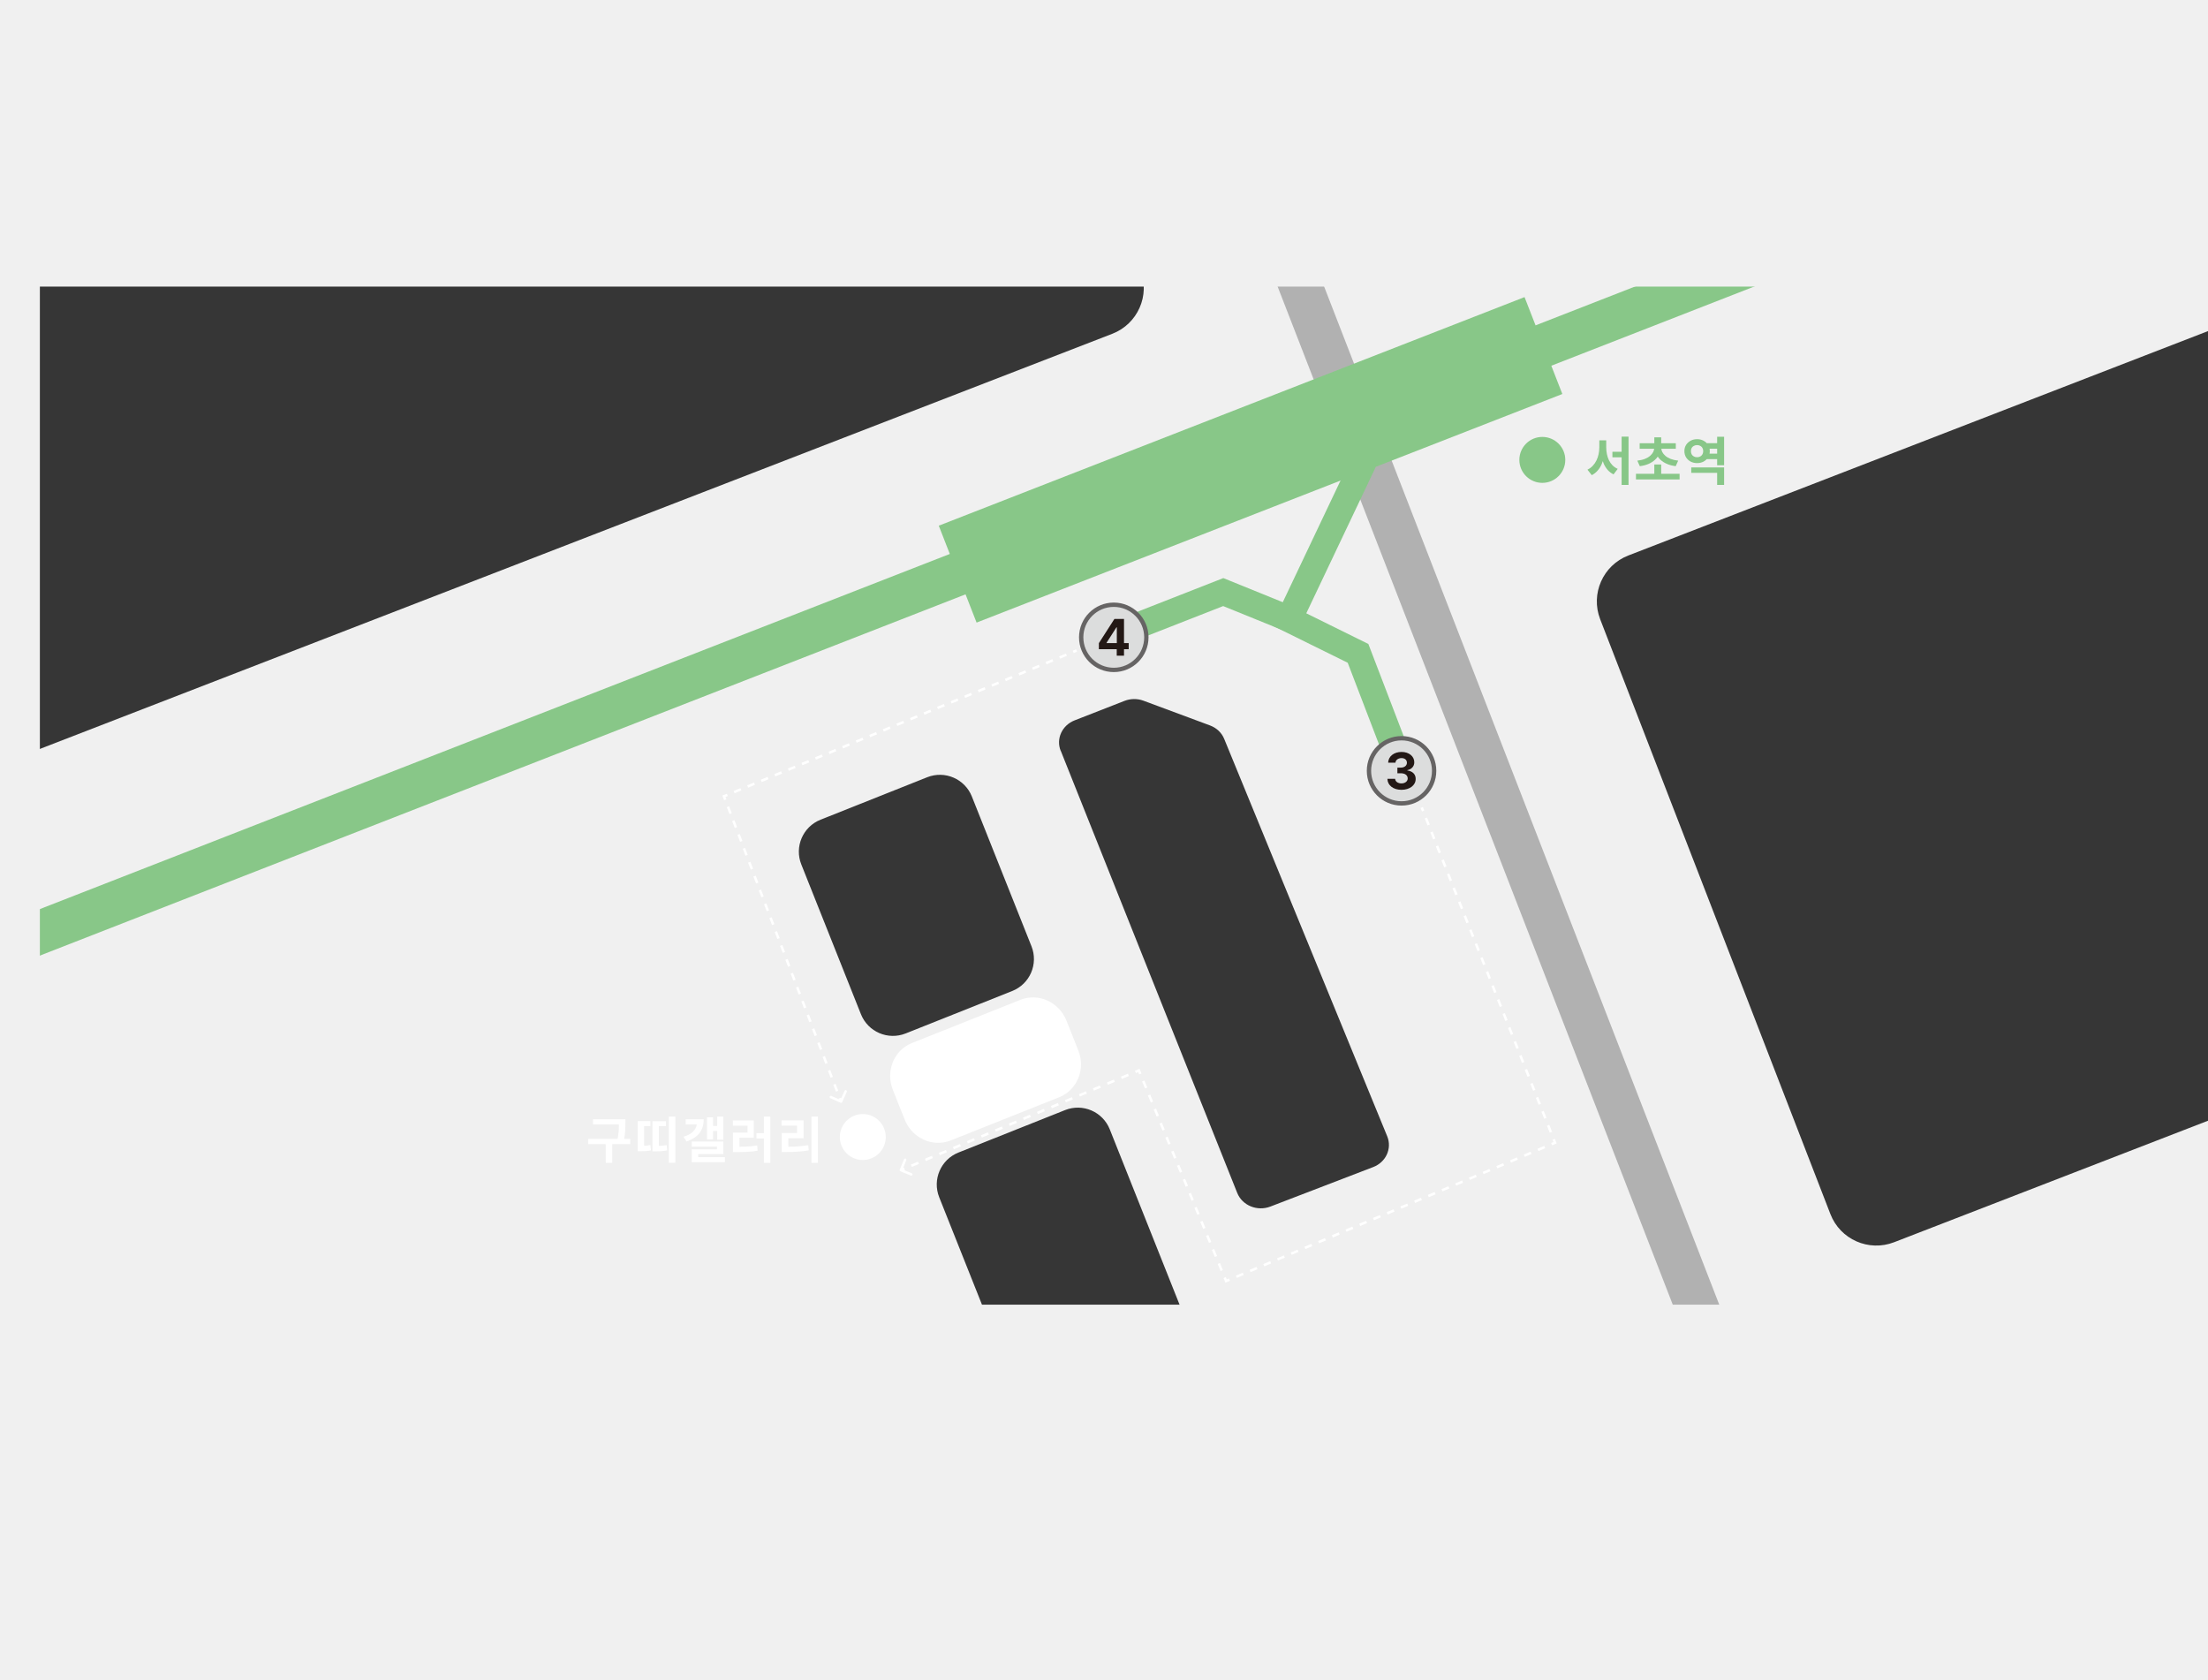
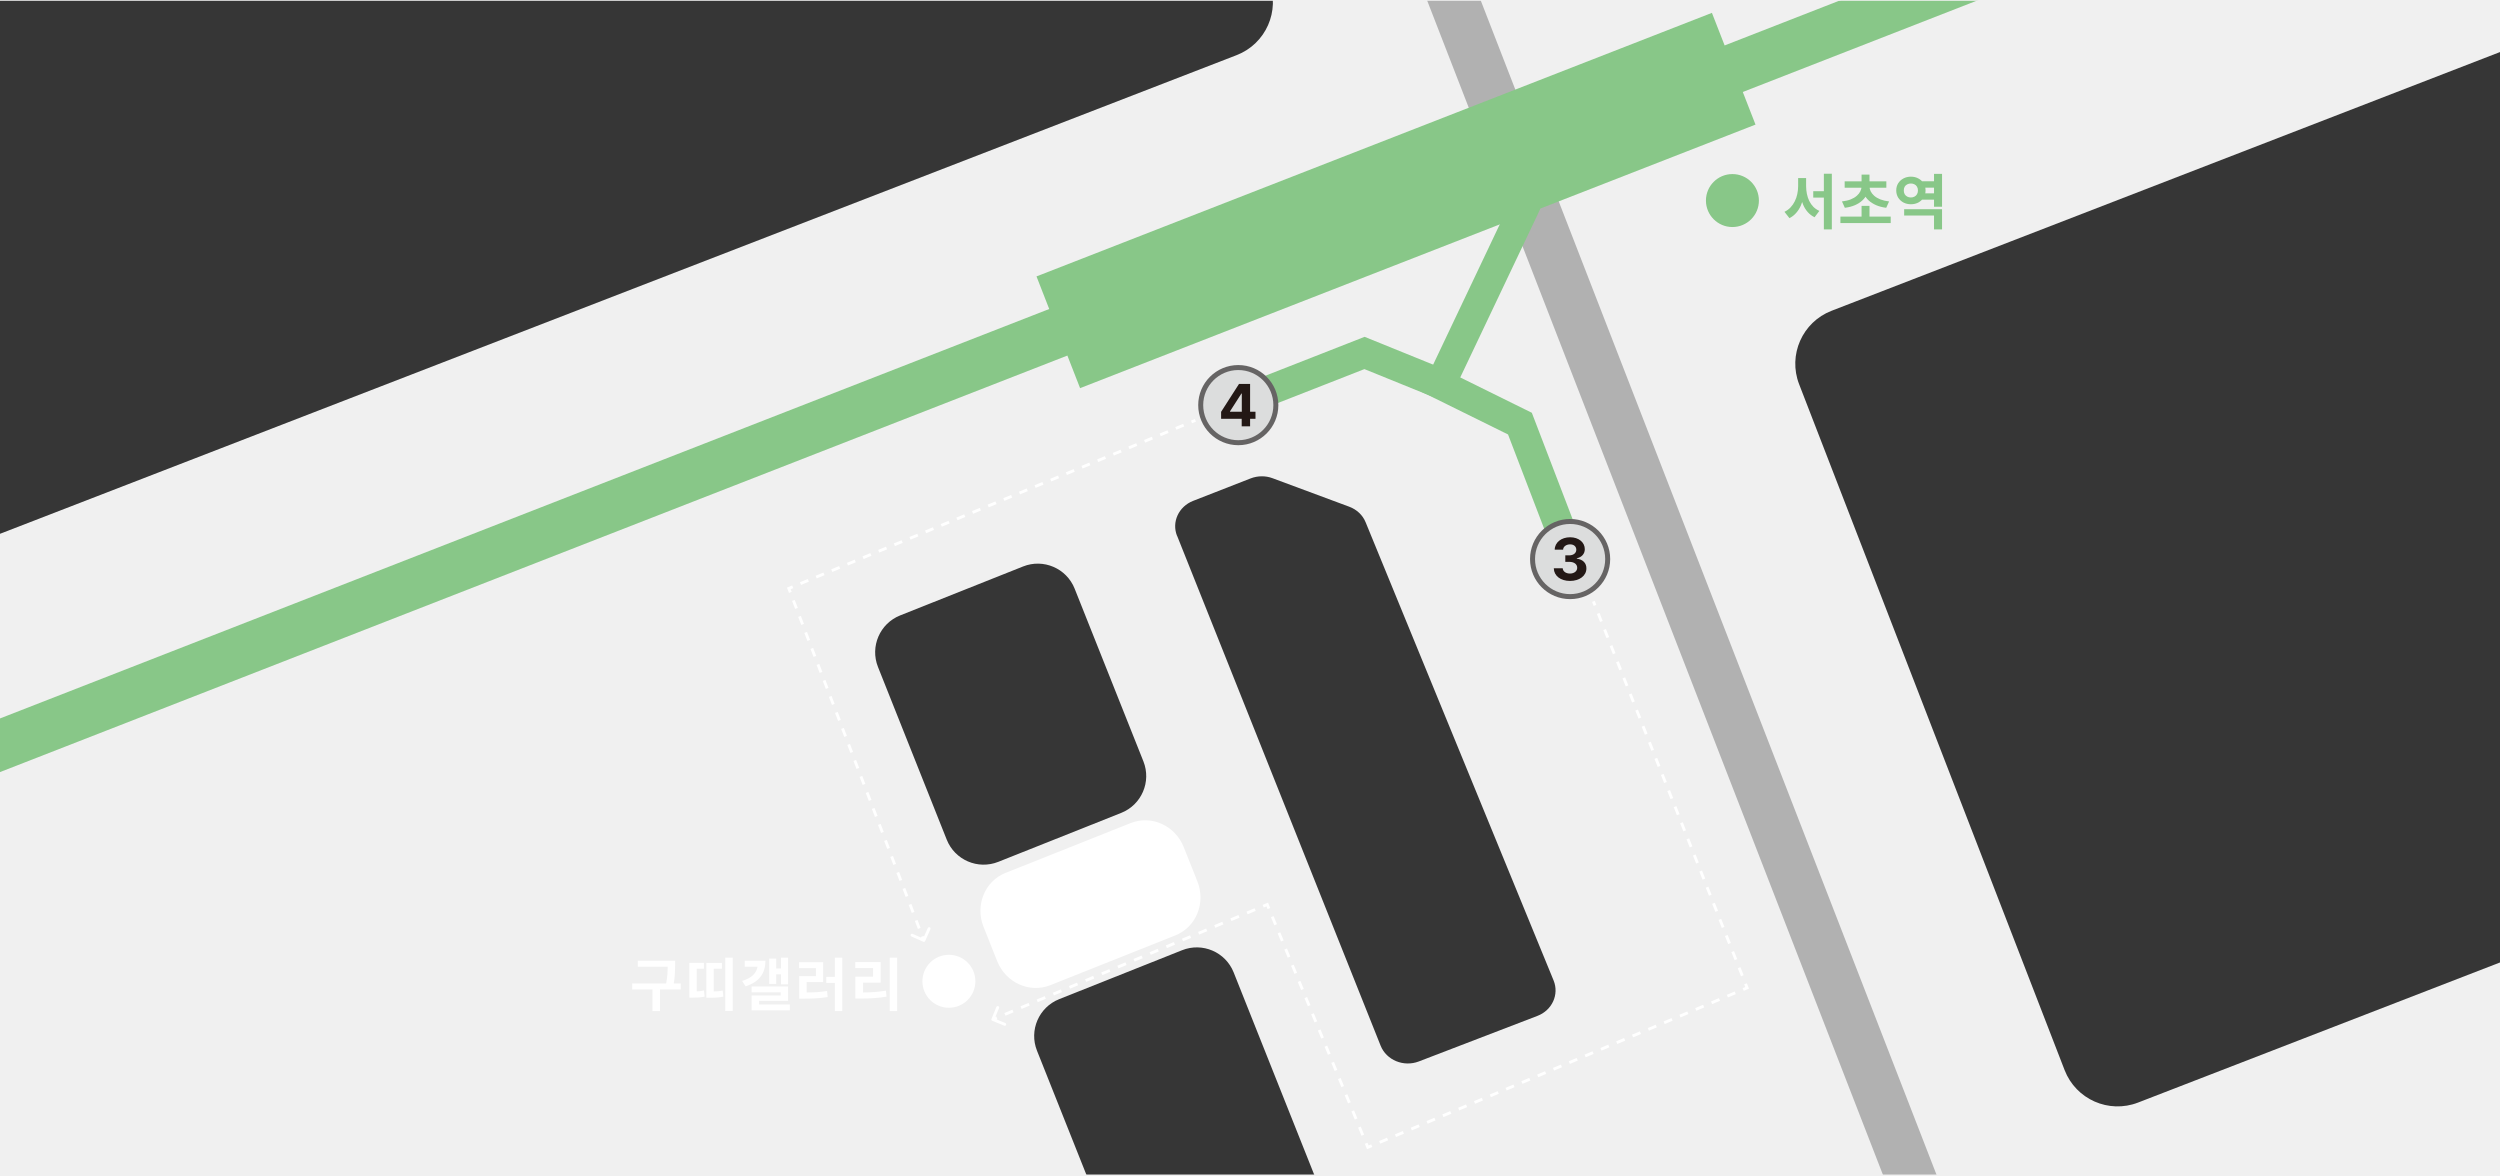
- <svg xmlns="http://www.w3.org/2000/svg" width="886" height="674" viewBox="0 0 886 674" fill="none">
+ <svg xmlns="http://www.w3.org/2000/svg" width="870" height="409" viewBox="16 115 870 408.462" fill="none">
  <mask id="mask0_315_29588" style="mask-type:luminance" maskUnits="userSpaceOnUse" x="16" y="115" width="870" height="409">
    <path d="M886 115H16V523.462H886V115Z" fill="white" />
  </mask>
  <g mask="url(#mask0_315_29588)">
    <path d="M716.479 591.994L700.267 598.288L502.816 89.585L519.031 83.295L716.479 591.994Z" fill="#B1B1B1" />
    <path d="M759.292 93.359L11.164 385.305L4.84 369.106L752.971 77.157L759.292 93.359Z" fill="#88C788" />
    <path d="M556.441 161.772L551.899 187.687L551.597 188.326L524.167 246.077L549.077 258.379L565.808 302.022L556.063 305.758L540.793 265.923L510.336 250.887L541.869 184.481L546.163 159.972L556.441 161.772Z" fill="#88C788" />
    <path d="M519.21 243.443L515.287 253.109L490.815 243.178L452.546 258.177L448.742 248.463L490.883 231.945L519.21 243.443Z" fill="#88C788" />
    <path d="M626.917 158.089L391.87 249.805L376.701 210.922L611.748 119.205L626.917 158.089Z" fill="#88C788" />
    <path d="M425.64 301.209L496.453 478.624C498.471 483.667 504.453 486.137 509.74 484.12L551.024 468.26C556.137 466.312 558.641 460.817 556.658 455.947L491.236 296.479C490.228 293.974 488.141 292.027 485.498 291.053L458.821 281.14C456.386 280.236 453.673 280.271 451.239 281.21L431.205 289.036C426.162 291.018 423.693 296.409 425.605 301.209H425.64Z" fill="#363636" />
    <path d="M372.039 311.859L329.256 328.893C322.171 331.714 318.715 339.744 321.535 346.829L345.465 406.932C348.286 414.017 356.317 417.474 363.402 414.653C370.487 411.832 406.185 397.619 406.185 397.619C413.27 394.798 416.726 386.768 413.905 379.683L389.975 319.58C387.154 312.495 379.124 309.038 372.039 311.859Z" fill="#363636" />
    <path d="M409.478 401.156L365.925 418.497C358.712 421.368 355.283 429.769 358.265 437.259L363.026 449.216C366.008 456.707 374.273 460.451 381.486 457.58L425.039 440.239C432.251 437.367 435.681 428.967 432.698 421.476L427.938 409.519C424.955 402.029 416.691 398.284 409.478 401.156Z" fill="white" />
    <path d="M427.377 445.403L384.594 462.437C377.509 465.258 374.052 473.288 376.873 480.373L415.329 576.958C418.15 584.043 426.18 587.5 433.265 584.679L476.048 567.645C483.133 564.824 486.589 556.794 483.769 549.709L445.313 453.124C442.492 446.039 434.462 442.582 427.377 445.403Z" fill="#363636" />
    <path d="M339.692 -141.619L-223.68 76.446C-233.855 80.384 -238.911 91.826 -234.972 102.001L-142.581 340.693C-138.643 350.868 -127.202 355.924 -117.027 351.985L446.345 133.92C456.52 129.982 461.576 118.541 457.637 108.366L365.246 -130.327C361.308 -140.502 349.867 -145.558 339.692 -141.619Z" fill="#363636" />
    <path d="M1216.76 4.819L653.386 222.884C643.211 226.823 638.156 238.264 642.094 248.439L734.485 487.132C738.424 497.307 749.865 502.362 760.04 498.424L1323.41 280.359C1333.59 276.42 1338.64 264.979 1334.7 254.804L1242.31 16.111C1238.37 5.937 1226.93 0.881 1216.76 4.819Z" fill="#363636" />
    <path d="M446.925 268.796C454.148 268.796 460.003 262.941 460.003 255.718C460.003 248.496 454.148 242.641 446.925 242.641C439.703 242.641 433.848 248.496 433.848 255.718C433.848 262.941 439.703 268.796 446.925 268.796Z" fill="#DCDDDD" />
    <path d="M459.13 255.716C459.129 248.974 453.665 243.509 446.923 243.509C440.181 243.509 434.716 248.974 434.716 255.716C434.716 262.458 440.181 267.922 446.923 267.923C453.665 267.923 459.13 262.458 459.13 255.716ZM460.869 255.716C460.869 263.418 454.625 269.662 446.923 269.662C439.22 269.661 432.977 263.418 432.977 255.716C432.977 248.014 439.221 241.77 446.923 241.77C454.625 241.77 460.868 248.013 460.869 255.716Z" fill="#666464" />
    <path d="M346.217 465.434C351.307 465.434 355.434 461.307 355.434 456.217C355.434 451.127 351.307 447 346.217 447C341.126 447 337 451.127 337 456.217C337 461.307 341.126 465.434 346.217 465.434Z" fill="white" />
    <path d="M562.4 322.358C569.622 322.358 575.477 316.503 575.477 309.281C575.477 302.058 569.622 296.203 562.4 296.203C555.177 296.203 549.322 302.058 549.322 309.281C549.322 316.503 555.177 322.358 562.4 322.358Z" fill="#DCDDDD" />
    <path d="M574.606 309.28C574.606 302.538 569.141 297.073 562.399 297.073C555.658 297.073 550.193 302.539 550.192 309.28C550.192 316.022 555.657 321.487 562.399 321.487C569.142 321.487 574.606 316.022 574.606 309.28ZM576.345 309.28C576.345 316.983 570.102 323.226 562.399 323.226C554.697 323.226 548.453 316.983 548.453 309.28C548.454 301.578 554.697 295.334 562.399 295.334C570.102 295.334 576.345 301.578 576.345 309.28Z" fill="#666464" />
    <path d="M440.945 258.05L447.171 248.347H451.032V258.016H452.91V260.485H451.032V263.094H448.11V260.485H440.945V258.05ZM448.145 258.016V251.686H448.006L444.041 257.877V258.016H448.145Z" fill="#231815" />
    <path d="M556.727 312.482H559.822C559.892 313.595 560.935 314.326 562.361 314.326C563.787 314.326 564.9 313.491 564.865 312.308C564.865 311.091 563.822 310.256 562.083 310.256H560.726V307.995H562.083C563.544 307.995 564.552 307.196 564.552 306.048C564.552 304.9 563.683 304.17 562.396 304.17C561.109 304.17 559.996 304.9 559.961 306.013H557.04C557.074 303.474 559.37 301.7 562.396 301.7C565.422 301.7 567.543 303.509 567.509 305.874C567.509 307.509 566.361 308.691 564.726 309.004V309.143C566.882 309.421 568.1 310.743 568.065 312.552C568.065 315.091 565.665 316.899 562.361 316.899C559.057 316.899 556.796 315.091 556.727 312.552V312.482Z" fill="#231815" />
    <path d="M250.921 450.746C250.921 452.485 250.921 454.363 250.469 456.971H252.903V459.058H245.669V466.571H243.06V459.058H236V456.971H247.825C248.278 454.572 248.347 452.763 248.347 451.163H237.948V449.076H250.956V450.746H250.921Z" fill="white" />
    <path d="M260.974 451.861H258.47V459.721C259.305 459.721 260.105 459.617 260.974 459.408L261.218 461.564C259.653 461.877 258.401 461.912 256.836 461.912H255.896V449.809H260.974V451.861ZM267.2 451.861H264.383V459.756C265.6 459.756 266.505 459.651 267.513 459.443L267.722 461.564C266.261 461.877 265.009 461.947 262.818 461.947H261.809V449.843H267.235V451.895L267.2 451.861ZM270.991 466.538H268.383V448H270.991V466.538Z" fill="white" />
    <path d="M275.475 457.982L274.258 456.104C277.632 455.06 279.231 453.391 279.614 451.165H275.162V449.078H282.362C282.362 453.565 280.171 456.382 275.51 457.982H275.475ZM290.257 463.025H280.171V464.277H290.883V466.329H277.562V461.147H287.683V460.069H277.562V458.017H290.257V463.06V463.025ZM290.257 457.286H287.787V453.808H286.118V457.147H283.683V448.313H286.118V451.756H287.787V448H290.257V457.286Z" fill="white" />
    <path d="M302.493 456.486H296.719V460.104C299.293 460.104 301.45 459.999 303.815 459.582L304.023 461.704C301.276 462.156 298.737 462.26 295.641 462.26H294.111V454.434H299.954V451.652H294.076V449.565H302.458V456.521L302.493 456.486ZM309.101 466.573H306.528V456.799H303.536V454.678H306.528V448H309.101V466.573Z" fill="white" />
    <path d="M322.463 456.695H316.342V460.104C319.159 460.104 321.559 459.93 324.307 459.478L324.515 461.564C321.455 462.086 318.707 462.225 315.333 462.225H313.664V454.608H319.82V451.617H313.629V449.53H322.463V456.695ZM328.202 466.573H325.628V448H328.202V466.573Z" fill="white" />
    <path d="M618.883 193.74C623.973 193.74 628.1 189.614 628.1 184.523C628.1 179.433 623.973 175.307 618.883 175.307C613.793 175.307 609.666 179.433 609.666 184.523C609.666 189.614 613.793 193.74 618.883 193.74Z" fill="#88C788" />
    <path d="M684.196 177.817H689.914V180.029H684.196V177.817ZM684.196 182.012H689.914V184.224H684.196V182.012ZM678.645 187.542H691.834V194.554H689.038V189.733H678.645V187.542ZM689.038 175.229H691.834V186.665H689.038V175.229ZM681.003 176.21C681.963 176.21 682.826 176.419 683.591 176.836C684.356 177.24 684.961 177.803 685.407 178.527C685.866 179.25 686.095 180.078 686.095 181.01C686.095 181.928 685.866 182.756 685.407 183.493C684.961 184.217 684.356 184.787 683.591 185.205C682.826 185.608 681.963 185.81 681.003 185.81C680.043 185.81 679.174 185.608 678.395 185.205C677.63 184.787 677.018 184.217 676.558 183.493C676.113 182.756 675.891 181.928 675.891 181.01C675.891 180.078 676.113 179.25 676.558 178.527C677.018 177.803 677.63 177.24 678.395 176.836C679.174 176.419 680.043 176.21 681.003 176.21ZM680.982 178.589C680.523 178.589 680.106 178.687 679.73 178.881C679.355 179.062 679.056 179.334 678.833 179.695C678.624 180.057 678.52 180.495 678.52 181.01C678.52 181.511 678.624 181.949 678.833 182.325C679.056 182.686 679.355 182.965 679.73 183.159C680.106 183.354 680.523 183.452 680.982 183.452C681.456 183.452 681.873 183.354 682.235 183.159C682.61 182.965 682.902 182.686 683.111 182.325C683.334 181.949 683.445 181.511 683.445 181.01C683.445 180.495 683.334 180.057 683.111 179.695C682.902 179.334 682.61 179.062 682.235 178.881C681.873 178.687 681.456 178.589 680.982 178.589Z" fill="#88C788" />
    <path d="M656.461 190.111H673.969V192.365H656.461V190.111ZM663.827 186.376H666.582V191.259H663.827V186.376ZM663.807 179.239H666.248V179.656C666.248 180.588 666.067 181.465 665.706 182.285C665.344 183.092 664.808 183.823 664.099 184.477C663.403 185.131 662.548 185.68 661.532 186.125C660.516 186.57 659.341 186.877 658.005 187.043L657.004 184.831C658.186 184.692 659.202 184.456 660.05 184.122C660.913 183.774 661.615 183.357 662.158 182.87C662.714 182.383 663.125 181.868 663.389 181.326C663.667 180.769 663.807 180.213 663.807 179.656V179.239ZM664.161 179.239H666.603V179.656C666.603 180.213 666.735 180.769 666.999 181.326C667.278 181.868 667.688 182.383 668.231 182.87C668.787 183.357 669.497 183.774 670.359 184.122C671.222 184.456 672.237 184.692 673.406 184.831L672.404 187.043C671.069 186.877 669.893 186.57 668.878 186.125C667.862 185.68 666.999 185.131 666.29 184.477C665.594 183.823 665.066 183.092 664.704 182.285C664.342 181.465 664.161 180.588 664.161 179.656V179.239ZM657.943 177.841H672.446V180.053H657.943V177.841ZM663.827 175.482H666.582V178.738H663.827V175.482Z" fill="#88C788" />
    <path d="M647.011 181.258H652.103V183.491H647.011V181.258ZM641.752 176.688H643.985V179.505C643.985 180.716 643.881 181.891 643.672 183.032C643.463 184.173 643.143 185.237 642.712 186.225C642.281 187.213 641.731 188.082 641.063 188.833C640.41 189.585 639.631 190.19 638.726 190.649L636.994 188.437C637.815 188.047 638.518 187.54 639.102 186.914C639.7 186.287 640.194 185.578 640.583 184.785C640.987 183.978 641.279 183.129 641.46 182.239C641.655 181.335 641.752 180.423 641.752 179.505V176.688ZM642.316 176.688H644.528V179.505C644.528 180.41 644.618 181.307 644.799 182.197C644.98 183.074 645.251 183.895 645.613 184.66C645.988 185.425 646.468 186.107 647.053 186.705C647.637 187.289 648.333 187.762 649.139 188.124L647.47 190.336C646.566 189.891 645.787 189.306 645.133 188.583C644.479 187.846 643.943 187.004 643.526 186.058C643.122 185.112 642.816 184.082 642.608 182.969C642.413 181.856 642.316 180.702 642.316 179.505V176.688ZM650.705 175.186H653.48V194.572H650.705V175.186Z" fill="#88C788" />
  </g>
  <path d="M290.5 319.5L290.309 319.038L289.859 319.224L290.033 319.679L290.5 319.5ZM624 458.5L624.194 458.961L624.646 458.771L624.465 458.315L624 458.5ZM492 514L491.538 514.191L491.73 514.656L492.194 514.461L492 514ZM457 429.5L457.462 429.309L457.27 428.845L456.807 429.039L457 429.5ZM337.5 442L337.967 441.821L337.433 440.429L336.966 440.608L336.499 440.787L337.033 442.179L337.5 442ZM335.898 437.824L336.365 437.645L335.296 434.861L334.83 435.04L334.363 435.219L335.431 438.003L335.898 437.824ZM333.761 432.256L334.228 432.077L333.16 429.292L332.693 429.472L332.226 429.651L333.295 432.435L333.761 432.256ZM331.625 426.688L332.092 426.508L331.024 423.724L330.557 423.903L330.09 424.083L331.158 426.867L331.625 426.688ZM329.489 421.119L329.955 420.94L328.887 418.156L328.42 418.335L327.954 418.514L329.022 421.298L329.489 421.119ZM327.352 415.551L327.819 415.372L326.751 412.588L326.284 412.767L325.817 412.946L326.885 415.73L327.352 415.551ZM325.216 409.983L325.683 409.804L324.615 407.02L324.148 407.199L323.681 407.378L324.749 410.162L325.216 409.983ZM323.08 404.415L323.546 404.236L322.478 401.452L322.011 401.631L321.545 401.81L322.613 404.594L323.08 404.415ZM320.943 398.847L321.41 398.667L320.342 395.883L319.875 396.062L319.408 396.242L320.476 399.026L320.943 398.847ZM318.807 393.278L319.274 393.099L318.205 390.315L317.739 390.494L317.272 390.673L318.34 393.458L318.807 393.278ZM316.67 387.71L317.137 387.531L316.069 384.747L315.602 384.926L315.135 385.105L316.204 387.889L316.67 387.71ZM314.534 382.142L315.001 381.963L313.933 379.179L313.466 379.358L312.999 379.537L314.067 382.321L314.534 382.142ZM312.398 376.574L312.865 376.395L311.796 373.611L311.33 373.79L310.863 373.969L311.931 376.753L312.398 376.574ZM310.261 371.006L310.728 370.827L309.66 368.042L309.193 368.222L308.726 368.401L309.795 371.185L310.261 371.006ZM308.125 365.438L308.592 365.258L307.524 362.474L307.057 362.653L306.59 362.833L307.658 365.617L308.125 365.438ZM305.989 359.869L306.455 359.69L305.387 356.906L304.92 357.085L304.454 357.264L305.522 360.048L305.989 359.869ZM303.852 354.301L304.319 354.122L303.251 351.338L302.784 351.517L302.317 351.696L303.385 354.48L303.852 354.301ZM301.716 348.733L302.183 348.554L301.115 345.77L300.648 345.949L300.181 346.128L301.249 348.912L301.716 348.733ZM299.58 343.165L300.046 342.986L298.978 340.202L298.511 340.381L298.045 340.56L299.113 343.344L299.58 343.165ZM297.443 337.597L297.91 337.418L296.842 334.633L296.375 334.813L295.908 334.992L296.976 337.776L297.443 337.597ZM295.307 332.028L295.774 331.849L294.705 329.065L294.239 329.244L293.772 329.423L294.84 332.208L295.307 332.028ZM293.17 326.46L293.637 326.281L292.569 323.497L292.102 323.676L291.635 323.855L292.704 326.639L293.17 326.46ZM291.034 320.892L291.501 320.713L290.967 319.321L290.5 319.5L290.033 319.679L290.567 321.071L291.034 320.892ZM290.5 319.5L290.691 319.962L292.052 319.4L291.861 318.938L291.67 318.475L290.309 319.038L290.5 319.5ZM294.582 317.812L294.773 318.275L297.494 317.15L297.303 316.688L297.112 316.225L294.391 317.35L294.582 317.812ZM300.024 315.562L300.215 316.025L302.936 314.9L302.745 314.438L302.554 313.975L299.833 315.1L300.024 315.562ZM305.466 313.312L305.657 313.775L308.379 312.65L308.188 312.188L307.996 311.725L305.275 312.85L305.466 313.312ZM310.909 311.062L311.1 311.525L313.821 310.4L313.63 309.938L313.439 309.475L310.718 310.6L310.909 311.062ZM316.351 308.812L316.542 309.275L319.263 308.15L319.072 307.688L318.881 307.225L316.16 308.35L316.351 308.812ZM321.793 306.562L321.984 307.025L324.705 305.9L324.514 305.438L324.323 304.975L321.602 306.1L321.793 306.562ZM327.236 304.312L327.427 304.775L330.148 303.65L329.957 303.188L329.766 302.725L327.045 303.85L327.236 304.312ZM332.678 302.062L332.869 302.525L335.59 301.4L335.399 300.938L335.208 300.475L332.487 301.6L332.678 302.062ZM338.12 299.812L338.311 300.275L341.032 299.15L340.841 298.688L340.65 298.225L337.929 299.35L338.12 299.812ZM343.563 297.562L343.754 298.025L346.475 296.9L346.284 296.438L346.093 295.975L343.371 297.1L343.563 297.562ZM349.005 295.312L349.196 295.775L351.917 294.65L351.726 294.187L351.535 293.725L348.814 294.85L349.005 295.312ZM354.447 293.062L354.638 293.525L357.359 292.4L357.168 291.938L356.977 291.475L354.256 292.6L354.447 293.062ZM359.889 290.813L360.08 291.275L362.802 290.15L362.611 289.688L362.42 289.225L359.698 290.35L359.889 290.813ZM365.332 288.563L365.523 289.025L368.244 287.9L368.053 287.438L367.862 286.975L365.141 288.1L365.332 288.563ZM370.774 286.313L370.965 286.775L373.686 285.65L373.495 285.188L373.304 284.725L370.583 285.85L370.774 286.313ZM376.216 284.063L376.407 284.525L379.129 283.4L378.937 282.938L378.746 282.475L376.025 283.6L376.216 284.063ZM381.659 281.813L381.85 282.275L384.571 281.15L384.38 280.688L384.189 280.225L381.468 281.35L381.659 281.813ZM387.101 279.563L387.292 280.025L390.013 278.9L389.822 278.438L389.631 277.975L386.91 279.1L387.101 279.563ZM392.543 277.313L392.734 277.775L395.455 276.65L395.264 276.188L395.073 275.725L392.352 276.85L392.543 277.313ZM397.986 275.063L398.177 275.525L400.898 274.4L400.707 273.938L400.516 273.475L397.794 274.6L397.986 275.063ZM403.428 272.813L403.619 273.275L406.34 272.15L406.149 271.688L405.958 271.225L403.237 272.35L403.428 272.813ZM408.87 270.563L409.061 271.025L411.782 269.9L411.591 269.438L411.4 268.975L408.679 270.1L408.87 270.563ZM414.312 268.313L414.503 268.775L417.225 267.65L417.034 267.188L416.843 266.725L414.121 267.85L414.312 268.313ZM419.755 266.063L419.946 266.525L422.667 265.4L422.476 264.938L422.285 264.475L419.564 265.6L419.755 266.063ZM425.197 263.813L425.388 264.275L428.109 263.15L427.918 262.688L427.727 262.225L425.006 263.35L425.197 263.813ZM430.639 261.563L430.83 262.025L432.191 261.462L432 261L431.809 260.538L430.448 261.1L430.639 261.563ZM361.5 469.5L361.693 469.961L363.098 469.373L362.904 468.912L362.711 468.451L361.307 469.039L361.5 469.5ZM365.713 467.735L365.906 468.196L368.715 467.02L368.522 466.559L368.329 466.098L365.52 467.274L365.713 467.735ZM371.331 465.382L371.524 465.844L374.333 464.667L374.14 464.206L373.947 463.745L371.138 464.921L371.331 465.382ZM376.949 463.029L377.142 463.491L379.951 462.314L379.757 461.853L379.564 461.392L376.755 462.568L376.949 463.029ZM382.566 460.676L382.759 461.138L385.568 459.961L385.375 459.5L385.182 459.039L382.373 460.215L382.566 460.676ZM388.184 458.324L388.377 458.785L391.186 457.608L390.993 457.147L390.799 456.686L387.991 457.862L388.184 458.324ZM393.801 455.971L393.995 456.432L396.803 455.255L396.61 454.794L396.417 454.333L393.608 455.509L393.801 455.971ZM399.419 453.618L399.612 454.079L402.421 452.902L402.228 452.441L402.035 451.98L399.226 453.156L399.419 453.618ZM405.037 451.265L405.23 451.726L408.039 450.549L407.846 450.088L407.652 449.627L404.844 450.804L405.037 451.265ZM410.654 448.912L410.848 449.373L413.656 448.196L413.463 447.735L413.27 447.274L410.461 448.451L410.654 448.912ZM416.272 446.559L416.465 447.02L419.274 445.844L419.081 445.382L418.888 444.921L416.079 446.098L416.272 446.559ZM421.89 444.206L422.083 444.667L424.892 443.491L424.699 443.029L424.505 442.568L421.697 443.745L421.89 444.206ZM427.507 441.853L427.701 442.314L430.509 441.138L430.316 440.676L430.123 440.215L427.314 441.392L427.507 441.853ZM433.125 439.5L433.318 439.961L436.127 438.785L435.934 438.324L435.741 437.862L432.932 439.039L433.125 439.5ZM438.743 437.147L438.936 437.608L441.745 436.432L441.551 435.971L441.358 435.509L438.549 436.686L438.743 437.147ZM444.36 434.794L444.553 435.255L447.362 434.079L447.169 433.618L446.976 433.156L444.167 434.333L444.36 434.794ZM449.978 432.441L450.171 432.902L452.98 431.726L452.787 431.265L452.594 430.804L449.785 431.98L449.978 432.441ZM455.596 430.088L455.789 430.549L457.193 429.961L457 429.5L456.807 429.039L455.402 429.627L455.596 430.088ZM457 429.5L456.538 429.691L457.121 431.1L457.583 430.908L458.045 430.717L457.462 429.309L457 429.5ZM458.75 433.725L458.288 433.916L459.455 436.733L459.917 436.542L460.379 436.35L459.212 433.534L458.75 433.725ZM461.083 439.358L460.621 439.55L461.788 442.366L462.25 442.175L462.712 441.984L461.545 439.167L461.083 439.358ZM463.417 444.992L462.955 445.183L464.121 448L464.583 447.808L465.045 447.617L463.879 444.8L463.417 444.992ZM465.75 450.625L465.288 450.816L466.455 453.633L466.917 453.442L467.379 453.25L466.212 450.434L465.75 450.625ZM468.083 456.258L467.621 456.45L468.788 459.266L469.25 459.075L469.712 458.884L468.545 456.067L468.083 456.258ZM470.417 461.892L469.955 462.083L471.121 464.9L471.583 464.708L472.045 464.517L470.879 461.7L470.417 461.892ZM472.75 467.525L472.288 467.716L473.455 470.533L473.917 470.342L474.379 470.15L473.212 467.334L472.75 467.525ZM475.083 473.158L474.621 473.35L475.788 476.166L476.25 475.975L476.712 475.784L475.545 472.967L475.083 473.158ZM477.417 478.792L476.955 478.983L478.121 481.8L478.583 481.608L479.045 481.417L477.879 478.6L477.417 478.792ZM479.75 484.425L479.288 484.616L480.455 487.433L480.917 487.242L481.379 487.05L480.212 484.234L479.75 484.425ZM482.083 490.058L481.621 490.25L482.788 493.066L483.25 492.875L483.712 492.684L482.545 489.867L482.083 490.058ZM484.417 495.692L483.955 495.883L485.121 498.7L485.583 498.508L486.045 498.317L484.879 495.5L484.417 495.692ZM486.75 501.325L486.288 501.516L487.455 504.333L487.917 504.142L488.379 503.95L487.212 501.134L486.75 501.325ZM489.083 506.958L488.621 507.15L489.788 509.966L490.25 509.775L490.712 509.584L489.545 506.767L489.083 506.958ZM491.417 512.592L490.955 512.783L491.538 514.191L492 514L492.462 513.809L491.879 512.4L491.417 512.592ZM492 514L492.194 514.461L493.569 513.883L493.375 513.422L493.181 512.961L491.806 513.539L492 514ZM496.125 512.266L496.319 512.727L499.069 511.57L498.875 511.109L498.681 510.648L495.931 511.805L496.125 512.266ZM501.625 509.953L501.819 510.414L504.569 509.258L504.375 508.797L504.181 508.336L501.431 509.492L501.625 509.953ZM507.125 507.641L507.319 508.102L510.069 506.945L509.875 506.484L509.681 506.023L506.931 507.18L507.125 507.641ZM512.625 505.328L512.819 505.789L515.569 504.633L515.375 504.172L515.181 503.711L512.431 504.867L512.625 505.328ZM518.125 503.016L518.319 503.477L521.069 502.32L520.875 501.859L520.681 501.398L517.931 502.555L518.125 503.016ZM523.625 500.703L523.819 501.164L526.569 500.008L526.375 499.547L526.181 499.086L523.431 500.242L523.625 500.703ZM529.125 498.391L529.319 498.852L532.069 497.695L531.875 497.234L531.681 496.773L528.931 497.93L529.125 498.391ZM534.625 496.078L534.819 496.539L537.569 495.383L537.375 494.922L537.181 494.461L534.431 495.617L534.625 496.078ZM540.125 493.766L540.319 494.227L543.069 493.07L542.875 492.609L542.681 492.148L539.931 493.305L540.125 493.766ZM545.625 491.453L545.819 491.914L548.569 490.758L548.375 490.297L548.181 489.836L545.431 490.992L545.625 491.453ZM551.125 489.141L551.319 489.602L554.069 488.445L553.875 487.984L553.681 487.523L550.931 488.68L551.125 489.141ZM556.625 486.828L556.819 487.289L559.569 486.133L559.375 485.672L559.181 485.211L556.431 486.367L556.625 486.828ZM562.125 484.516L562.319 484.977L565.069 483.82L564.875 483.359L564.681 482.898L561.931 484.055L562.125 484.516ZM567.625 482.203L567.819 482.664L570.569 481.508L570.375 481.047L570.181 480.586L567.431 481.742L567.625 482.203ZM573.125 479.891L573.319 480.352L576.069 479.195L575.875 478.734L575.681 478.273L572.931 479.43L573.125 479.891ZM578.625 477.578L578.819 478.039L581.569 476.883L581.375 476.422L581.181 475.961L578.431 477.117L578.625 477.578ZM584.125 475.266L584.319 475.727L587.069 474.57L586.875 474.109L586.681 473.648L583.931 474.805L584.125 475.266ZM589.625 472.953L589.819 473.414L592.569 472.258L592.375 471.797L592.181 471.336L589.431 472.492L589.625 472.953ZM595.125 470.641L595.319 471.102L598.069 469.945L597.875 469.484L597.681 469.023L594.931 470.18L595.125 470.641ZM600.625 468.328L600.819 468.789L603.569 467.633L603.375 467.172L603.181 466.711L600.431 467.867L600.625 468.328ZM606.125 466.016L606.319 466.477L609.069 465.32L608.875 464.859L608.681 464.398L605.931 465.555L606.125 466.016ZM611.625 463.703L611.819 464.164L614.569 463.008L614.375 462.547L614.181 462.086L611.431 463.242L611.625 463.703ZM617.125 461.391L617.319 461.852L620.069 460.695L619.875 460.234L619.681 459.773L616.931 460.93L617.125 461.391ZM622.625 459.078L622.819 459.539L624.194 458.961L624 458.5L623.806 458.039L622.431 458.617L622.625 459.078ZM624 458.5L624.465 458.315L623.907 456.914L623.443 457.099L622.978 457.284L623.535 458.685L624 458.5ZM622.328 454.297L622.793 454.112L621.678 451.31L621.214 451.495L620.749 451.68L621.864 454.482L622.328 454.297ZM620.099 448.693L620.564 448.508L619.449 445.706L618.984 445.891L618.52 446.075L619.634 448.878L620.099 448.693ZM617.87 443.089L618.334 442.904L617.22 440.102L616.755 440.286L616.291 440.471L617.405 443.273L617.87 443.089ZM615.641 437.484L616.105 437.3L614.991 434.497L614.526 434.682L614.061 434.867L615.176 437.669L615.641 437.484ZM613.411 431.88L613.876 431.695L612.761 428.893L612.297 429.078L611.832 429.263L612.947 432.065L613.411 431.88ZM611.182 426.276L611.647 426.091L610.532 423.289L610.068 423.474L609.603 423.659L610.718 426.461L611.182 426.276ZM608.953 420.672L609.418 420.487L608.303 417.685L607.839 417.87L607.374 418.055L608.489 420.857L608.953 420.672ZM606.724 415.068L607.189 414.883L606.074 412.081L605.609 412.266L605.145 412.45L606.259 415.253L606.724 415.068ZM604.495 409.464L604.959 409.279L603.845 406.477L603.38 406.661L602.916 406.846L604.03 409.648L604.495 409.464ZM602.266 403.859L602.73 403.675L601.616 400.872L601.151 401.057L600.686 401.242L601.801 404.044L602.266 403.859ZM600.036 398.255L600.501 398.07L599.386 395.268L598.922 395.453L598.457 395.638L599.572 398.44L600.036 398.255ZM597.807 392.651L598.272 392.466L597.157 389.664L596.693 389.849L596.228 390.034L597.343 392.836L597.807 392.651ZM595.578 387.047L596.043 386.862L594.928 384.06L594.464 384.245L593.999 384.43L595.114 387.232L595.578 387.047ZM593.349 381.443L593.814 381.258L592.699 378.456L592.234 378.641L591.77 378.825L592.884 381.628L593.349 381.443ZM591.12 375.839L591.584 375.654L590.47 372.852L590.005 373.036L589.541 373.221L590.655 376.023L591.12 375.839ZM588.891 370.234L589.355 370.05L588.241 367.248L587.776 367.432L587.311 367.617L588.426 370.419L588.891 370.234ZM586.661 364.63L587.126 364.445L586.011 361.643L585.547 361.828L585.082 362.013L586.197 364.815L586.661 364.63ZM584.432 359.026L584.897 358.841L583.782 356.039L583.318 356.224L582.853 356.409L583.968 359.211L584.432 359.026ZM582.203 353.422L582.668 353.237L581.553 350.435L581.089 350.62L580.624 350.805L581.739 353.607L582.203 353.422ZM579.974 347.818L580.439 347.633L579.324 344.831L578.859 345.016L578.395 345.2L579.509 348.003L579.974 347.818ZM577.745 342.214L578.209 342.029L577.095 339.227L576.63 339.412L576.166 339.596L577.28 342.398L577.745 342.214ZM575.516 336.609L575.98 336.425L574.866 333.623L574.401 333.807L573.936 333.992L575.051 336.794L575.516 336.609ZM573.286 331.005L573.751 330.82L572.636 328.018L572.172 328.203L571.707 328.388L572.822 331.19L573.286 331.005ZM571.057 325.401L571.522 325.216L570.965 323.815L570.5 324L570.035 324.185L570.593 325.586L571.057 325.401ZM337.297 442.457C337.549 442.569 337.844 442.456 337.957 442.203L339.788 438.093C339.9 437.841 339.787 437.545 339.534 437.433C339.282 437.32 338.987 437.434 338.874 437.686L337.247 441.34L333.593 439.712C333.341 439.6 333.045 439.713 332.933 439.966C332.82 440.218 332.934 440.513 333.186 440.626L337.297 442.457ZM361.037 469.31C360.933 469.566 361.055 469.858 361.31 469.963L365.475 471.668C365.73 471.773 366.022 471.651 366.127 471.395C366.232 471.14 366.109 470.848 365.854 470.743L362.152 469.227L363.668 465.525C363.773 465.27 363.651 464.978 363.395 464.873C363.14 464.768 362.848 464.891 362.743 465.146L361.037 469.31Z" fill="white" />
</svg>
